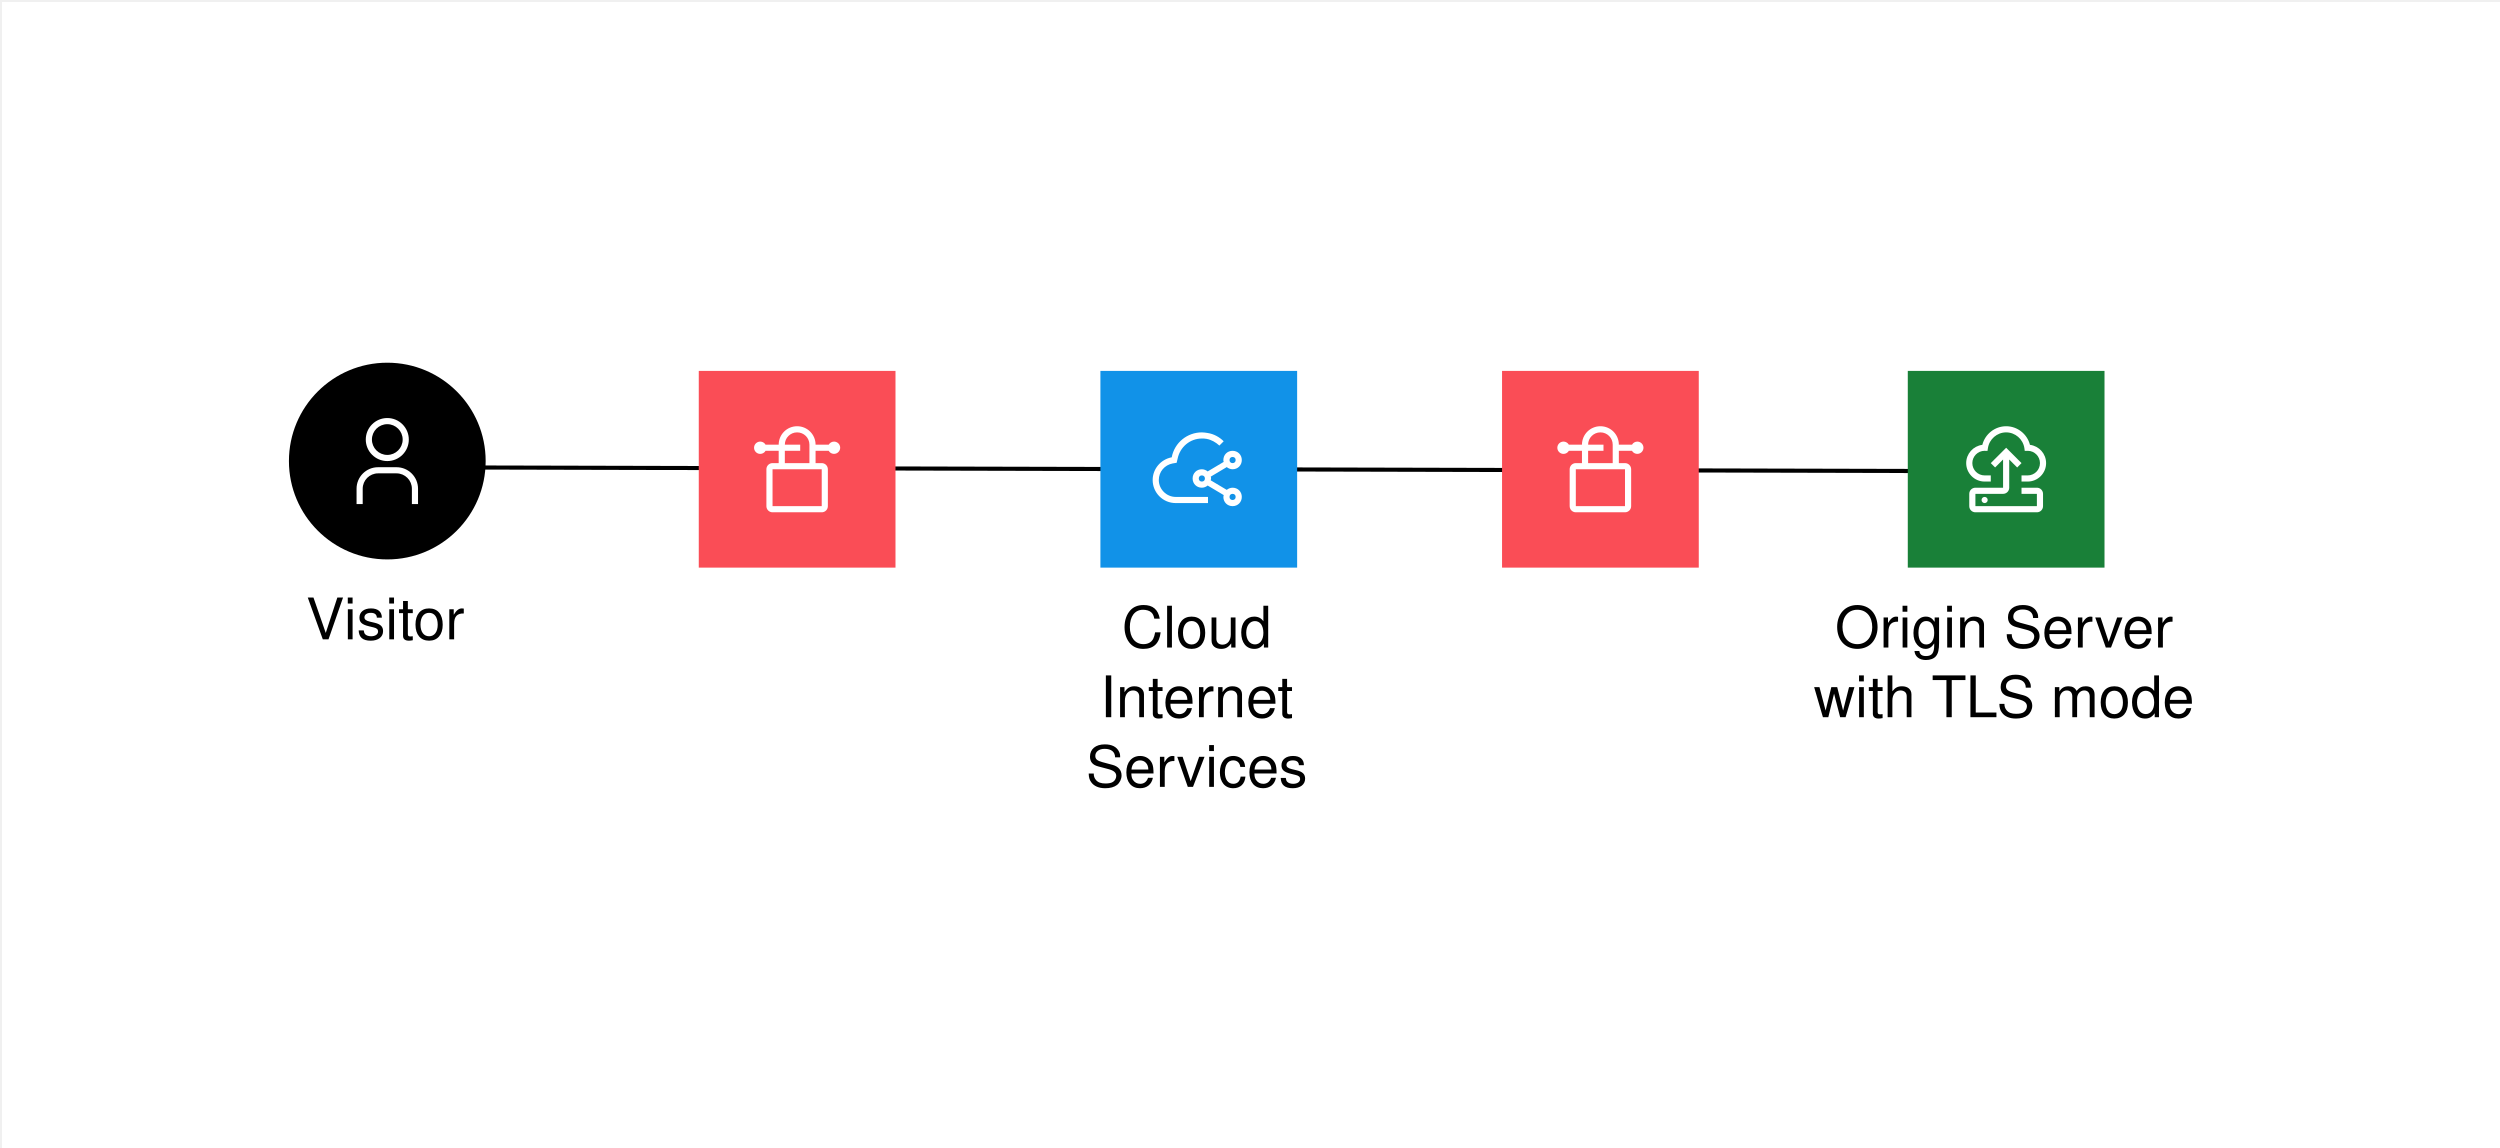
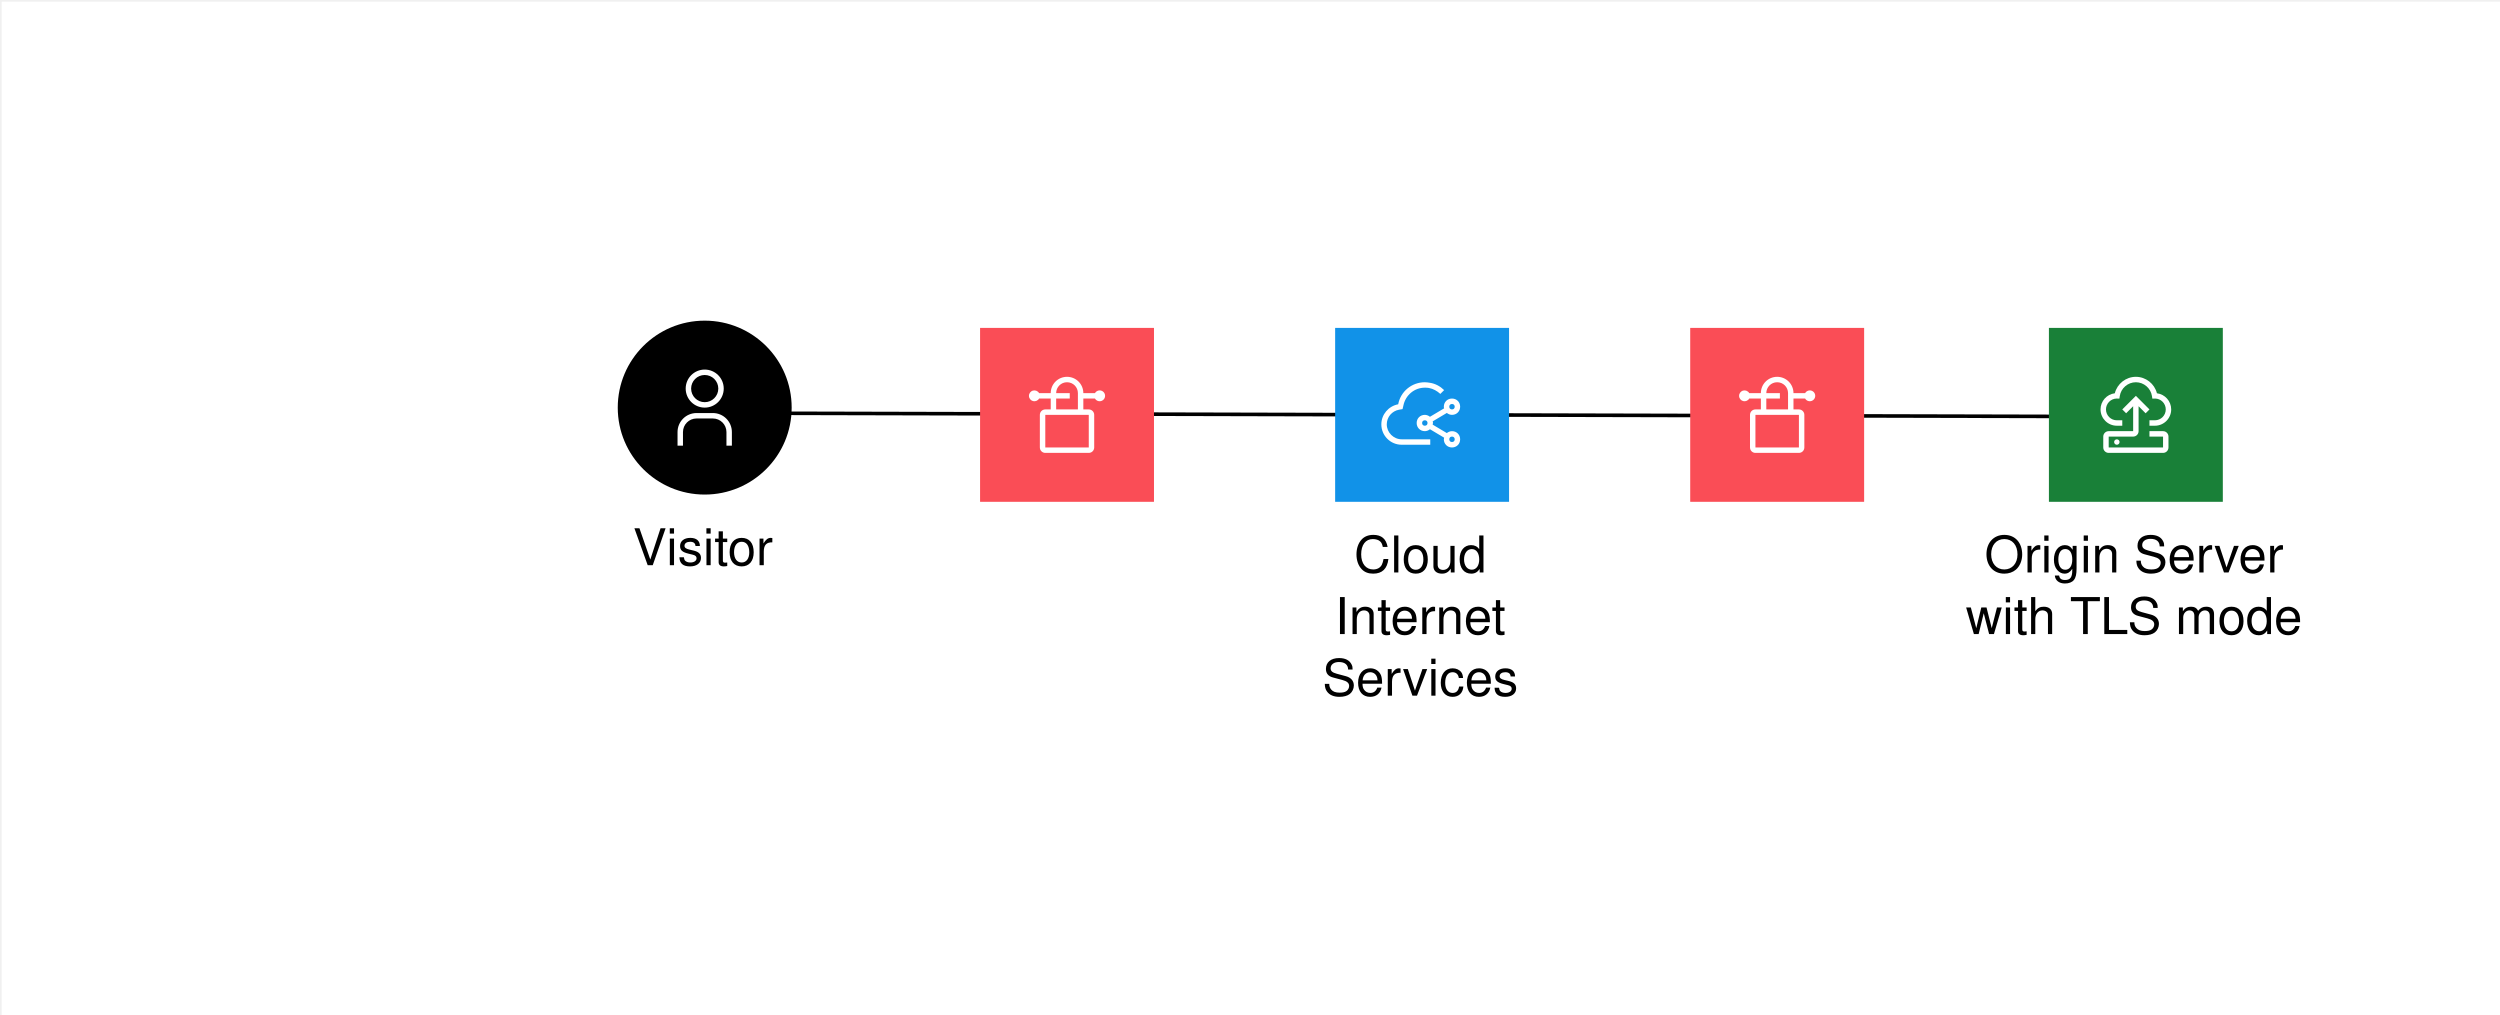
- <svg xmlns="http://www.w3.org/2000/svg" version="1.1" width="610px" height="280px" viewBox="-0.5 -0.5 610 280" content="&lt;mxfile host=&quot;Electron&quot; agent=&quot;Mozilla/5.0 (Macintosh; Intel Mac OS X 10_15_7) AppleWebKit/537.36 (KHTML, like Gecko) draw.io/25.0.2 Chrome/128.0.661.186 Electron/32.2.5 Safari/537.36&quot; version=&quot;25.0.2&quot; scale=&quot;1&quot; border=&quot;0&quot;&gt;&#10;  &lt;diagram name=&quot;Page-1&quot; id=&quot;8wTxipBLSAse1nOkmh9F&quot;&gt;&#10;    &lt;mxGraphModel dx=&quot;1578&quot; dy=&quot;1638&quot; grid=&quot;1&quot; gridSize=&quot;10&quot; guides=&quot;1&quot; tooltips=&quot;1&quot; connect=&quot;1&quot; arrows=&quot;1&quot; fold=&quot;1&quot; page=&quot;1&quot; pageScale=&quot;1&quot; pageWidth=&quot;850&quot; pageHeight=&quot;1100&quot; math=&quot;0&quot; shadow=&quot;0&quot;&gt;&#10;      &lt;root&gt;&#10;        &lt;mxCell id=&quot;0&quot; /&gt;&#10;        &lt;mxCell id=&quot;1&quot; parent=&quot;0&quot; /&gt;&#10;        &lt;mxCell id=&quot;03ndlW_b03X5DMgfB0me-2&quot; value=&quot;&quot; style=&quot;rounded=0;whiteSpace=wrap;html=1;strokeColor=none;&quot; vertex=&quot;1&quot; parent=&quot;1&quot;&gt;&#10;          &lt;mxGeometry x=&quot;-40&quot; y=&quot;-60&quot; width=&quot;610&quot; height=&quot;280&quot; as=&quot;geometry&quot; /&gt;&#10;        &lt;/mxCell&gt;&#10;        &lt;mxCell id=&quot;hN0CreysbBGn29C-ZNiO-8&quot; value=&quot;&quot; style=&quot;endArrow=none;html=1;rounded=0;&quot; parent=&quot;1&quot; edge=&quot;1&quot;&gt;&#10;          &lt;mxGeometry width=&quot;50&quot; height=&quot;50&quot; relative=&quot;1&quot; as=&quot;geometry&quot;&gt;&#10;            &lt;mxPoint x=&quot;47&quot; y=&quot;53.5&quot; as=&quot;sourcePoint&quot; /&gt;&#10;            &lt;mxPoint x=&quot;457&quot; y=&quot;54.5&quot; as=&quot;targetPoint&quot; /&gt;&#10;          &lt;/mxGeometry&gt;&#10;        &lt;/mxCell&gt;&#10;        &lt;mxCell id=&quot;hN0CreysbBGn29C-ZNiO-1&quot; value=&quot;Visitor&quot; style=&quot;shape=ellipse;fillColor=#000000;aspect=fixed;resizable=0;labelPosition=center;verticalLabelPosition=bottom;align=center;verticalAlign=top;strokeColor=none;fontSize=14;&quot; parent=&quot;1&quot; vertex=&quot;1&quot;&gt;&#10;          &lt;mxGeometry x=&quot;30&quot; y=&quot;28&quot; width=&quot;48&quot; height=&quot;48&quot; as=&quot;geometry&quot; /&gt;&#10;        &lt;/mxCell&gt;&#10;        &lt;mxCell id=&quot;hN0CreysbBGn29C-ZNiO-2&quot; value=&quot;&quot; style=&quot;fillColor=#ffffff;strokeColor=none;dashed=0;outlineConnect=0;html=1;labelPosition=center;verticalLabelPosition=bottom;verticalAlign=top;part=1;movable=0;resizable=0;rotatable=0;shape=mxgraph.ibm_cloud.user&quot; parent=&quot;hN0CreysbBGn29C-ZNiO-1&quot; vertex=&quot;1&quot;&gt;&#10;          &lt;mxGeometry width=&quot;24&quot; height=&quot;24&quot; relative=&quot;1&quot; as=&quot;geometry&quot;&gt;&#10;            &lt;mxPoint x=&quot;12&quot; y=&quot;12&quot; as=&quot;offset&quot; /&gt;&#10;          &lt;/mxGeometry&gt;&#10;        &lt;/mxCell&gt;&#10;        &lt;mxCell id=&quot;hN0CreysbBGn29C-ZNiO-3&quot; value=&quot;Cloud &amp;#xa;Internet &amp;#xa;Services&quot; style=&quot;shape=rect;fillColor=#1192E8;aspect=fixed;resizable=0;labelPosition=center;verticalLabelPosition=bottom;align=center;verticalAlign=top;strokeColor=none;fontSize=14;&quot; parent=&quot;1&quot; vertex=&quot;1&quot;&gt;&#10;          &lt;mxGeometry x=&quot;228&quot; y=&quot;30&quot; width=&quot;48&quot; height=&quot;48&quot; as=&quot;geometry&quot; /&gt;&#10;        &lt;/mxCell&gt;&#10;        &lt;mxCell id=&quot;hN0CreysbBGn29C-ZNiO-4&quot; value=&quot;&quot; style=&quot;fillColor=#ffffff;strokeColor=none;dashed=0;outlineConnect=0;html=1;labelPosition=center;verticalLabelPosition=bottom;verticalAlign=top;part=1;movable=0;resizable=0;rotatable=0;shape=mxgraph.ibm_cloud.ibm-cloud--internet-services&quot; parent=&quot;hN0CreysbBGn29C-ZNiO-3&quot; vertex=&quot;1&quot;&gt;&#10;          &lt;mxGeometry width=&quot;24&quot; height=&quot;24&quot; relative=&quot;1&quot; as=&quot;geometry&quot;&gt;&#10;            &lt;mxPoint x=&quot;12&quot; y=&quot;12&quot; as=&quot;offset&quot; /&gt;&#10;          &lt;/mxGeometry&gt;&#10;        &lt;/mxCell&gt;&#10;        &lt;mxCell id=&quot;hN0CreysbBGn29C-ZNiO-25&quot; value=&quot;&quot; style=&quot;shape=rect;fillColor=#FA4D56;aspect=fixed;resizable=0;labelPosition=center;verticalLabelPosition=bottom;align=center;verticalAlign=top;strokeColor=none;fontSize=14;&quot; parent=&quot;1&quot; vertex=&quot;1&quot;&gt;&#10;          &lt;mxGeometry x=&quot;130&quot; y=&quot;30&quot; width=&quot;48&quot; height=&quot;48&quot; as=&quot;geometry&quot; /&gt;&#10;        &lt;/mxCell&gt;&#10;        &lt;mxCell id=&quot;hN0CreysbBGn29C-ZNiO-26&quot; value=&quot;&quot; style=&quot;fillColor=#ffffff;strokeColor=none;dashed=0;outlineConnect=0;html=1;labelPosition=center;verticalLabelPosition=bottom;verticalAlign=top;part=1;movable=0;resizable=0;rotatable=0;shape=mxgraph.ibm_cloud.vpn--connection&quot; parent=&quot;hN0CreysbBGn29C-ZNiO-25&quot; vertex=&quot;1&quot;&gt;&#10;          &lt;mxGeometry width=&quot;24&quot; height=&quot;24&quot; relative=&quot;1&quot; as=&quot;geometry&quot;&gt;&#10;            &lt;mxPoint x=&quot;12&quot; y=&quot;12&quot; as=&quot;offset&quot; /&gt;&#10;          &lt;/mxGeometry&gt;&#10;        &lt;/mxCell&gt;&#10;        &lt;mxCell id=&quot;hN0CreysbBGn29C-ZNiO-27&quot; value=&quot;&quot; style=&quot;shape=rect;fillColor=#FA4D56;aspect=fixed;resizable=0;labelPosition=center;verticalLabelPosition=bottom;align=center;verticalAlign=top;strokeColor=none;fontSize=14;&quot; parent=&quot;1&quot; vertex=&quot;1&quot;&gt;&#10;          &lt;mxGeometry x=&quot;326&quot; y=&quot;30&quot; width=&quot;48&quot; height=&quot;48&quot; as=&quot;geometry&quot; /&gt;&#10;        &lt;/mxCell&gt;&#10;        &lt;mxCell id=&quot;hN0CreysbBGn29C-ZNiO-28&quot; value=&quot;&quot; style=&quot;fillColor=#ffffff;strokeColor=none;dashed=0;outlineConnect=0;html=1;labelPosition=center;verticalLabelPosition=bottom;verticalAlign=top;part=1;movable=0;resizable=0;rotatable=0;shape=mxgraph.ibm_cloud.vpn--connection&quot; parent=&quot;hN0CreysbBGn29C-ZNiO-27&quot; vertex=&quot;1&quot;&gt;&#10;          &lt;mxGeometry width=&quot;24&quot; height=&quot;24&quot; relative=&quot;1&quot; as=&quot;geometry&quot;&gt;&#10;            &lt;mxPoint x=&quot;12&quot; y=&quot;12&quot; as=&quot;offset&quot; /&gt;&#10;          &lt;/mxGeometry&gt;&#10;        &lt;/mxCell&gt;&#10;        &lt;mxCell id=&quot;hN0CreysbBGn29C-ZNiO-30&quot; value=&quot;Origin Server&amp;#xa;with TLS mode&quot; style=&quot;shape=rect;fillColor=#198038;aspect=fixed;resizable=0;labelPosition=center;verticalLabelPosition=bottom;align=center;verticalAlign=top;strokeColor=none;fontSize=14;&quot; parent=&quot;1&quot; vertex=&quot;1&quot;&gt;&#10;          &lt;mxGeometry x=&quot;425&quot; y=&quot;30&quot; width=&quot;48&quot; height=&quot;48&quot; as=&quot;geometry&quot; /&gt;&#10;        &lt;/mxCell&gt;&#10;        &lt;mxCell id=&quot;hN0CreysbBGn29C-ZNiO-31&quot; value=&quot;&quot; style=&quot;fillColor=#ffffff;strokeColor=none;dashed=0;outlineConnect=0;html=1;labelPosition=center;verticalLabelPosition=bottom;verticalAlign=top;part=1;movable=0;resizable=0;rotatable=0;shape=mxgraph.ibm_cloud.ibm-cloud--virtual-server-classic&quot; parent=&quot;hN0CreysbBGn29C-ZNiO-30&quot; vertex=&quot;1&quot;&gt;&#10;          &lt;mxGeometry width=&quot;24&quot; height=&quot;24&quot; relative=&quot;1&quot; as=&quot;geometry&quot;&gt;&#10;            &lt;mxPoint x=&quot;12&quot; y=&quot;12&quot; as=&quot;offset&quot; /&gt;&#10;          &lt;/mxGeometry&gt;&#10;        &lt;/mxCell&gt;&#10;      &lt;/root&gt;&#10;    &lt;/mxGraphModel&gt;&#10;  &lt;/diagram&gt;&#10;&lt;/mxfile&gt;&#10;" style="background-color: rgb(255, 255, 255);">
+ <svg xmlns="http://www.w3.org/2000/svg" version="1.1" width="690px" height="280px" viewBox="-0.5 -0.5 690 280" content="&lt;mxfile host=&quot;Electron&quot; agent=&quot;Mozilla/5.0 (Macintosh; Intel Mac OS X 10_15_7) AppleWebKit/537.36 (KHTML, like Gecko) draw.io/25.0.2 Chrome/128.0.661.186 Electron/32.2.5 Safari/537.36&quot; version=&quot;25.0.2&quot; scale=&quot;1&quot; border=&quot;0&quot;&gt;&#10;  &lt;diagram name=&quot;Page-1&quot; id=&quot;8wTxipBLSAse1nOkmh9F&quot;&gt;&#10;    &lt;mxGraphModel dx=&quot;1578&quot; dy=&quot;1795&quot; grid=&quot;1&quot; gridSize=&quot;10&quot; guides=&quot;1&quot; tooltips=&quot;1&quot; connect=&quot;1&quot; arrows=&quot;1&quot; fold=&quot;1&quot; page=&quot;1&quot; pageScale=&quot;1&quot; pageWidth=&quot;850&quot; pageHeight=&quot;1100&quot; math=&quot;0&quot; shadow=&quot;0&quot;&gt;&#10;      &lt;root&gt;&#10;        &lt;mxCell id=&quot;0&quot; /&gt;&#10;        &lt;mxCell id=&quot;1&quot; parent=&quot;0&quot; /&gt;&#10;        &lt;mxCell id=&quot;GYZtjotkttZgbJ_qAHdR-1&quot; value=&quot;&quot; style=&quot;rounded=0;whiteSpace=wrap;html=1;strokeColor=none;&quot; vertex=&quot;1&quot; parent=&quot;1&quot;&gt;&#10;          &lt;mxGeometry x=&quot;-140&quot; y=&quot;-60&quot; width=&quot;690&quot; height=&quot;280&quot; as=&quot;geometry&quot; /&gt;&#10;        &lt;/mxCell&gt;&#10;        &lt;mxCell id=&quot;hN0CreysbBGn29C-ZNiO-8&quot; value=&quot;&quot; style=&quot;endArrow=none;html=1;rounded=0;&quot; parent=&quot;1&quot; edge=&quot;1&quot;&gt;&#10;          &lt;mxGeometry width=&quot;50&quot; height=&quot;50&quot; relative=&quot;1&quot; as=&quot;geometry&quot;&gt;&#10;            &lt;mxPoint x=&quot;47&quot; y=&quot;53.5&quot; as=&quot;sourcePoint&quot; /&gt;&#10;            &lt;mxPoint x=&quot;457&quot; y=&quot;54.5&quot; as=&quot;targetPoint&quot; /&gt;&#10;          &lt;/mxGeometry&gt;&#10;        &lt;/mxCell&gt;&#10;        &lt;mxCell id=&quot;hN0CreysbBGn29C-ZNiO-1&quot; value=&quot;Visitor&quot; style=&quot;shape=ellipse;fillColor=#000000;aspect=fixed;resizable=0;labelPosition=center;verticalLabelPosition=bottom;align=center;verticalAlign=top;strokeColor=none;fontSize=14;&quot; parent=&quot;1&quot; vertex=&quot;1&quot;&gt;&#10;          &lt;mxGeometry x=&quot;30&quot; y=&quot;28&quot; width=&quot;48&quot; height=&quot;48&quot; as=&quot;geometry&quot; /&gt;&#10;        &lt;/mxCell&gt;&#10;        &lt;mxCell id=&quot;hN0CreysbBGn29C-ZNiO-2&quot; value=&quot;&quot; style=&quot;fillColor=#ffffff;strokeColor=none;dashed=0;outlineConnect=0;html=1;labelPosition=center;verticalLabelPosition=bottom;verticalAlign=top;part=1;movable=0;resizable=0;rotatable=0;shape=mxgraph.ibm_cloud.user&quot; parent=&quot;hN0CreysbBGn29C-ZNiO-1&quot; vertex=&quot;1&quot;&gt;&#10;          &lt;mxGeometry width=&quot;24&quot; height=&quot;24&quot; relative=&quot;1&quot; as=&quot;geometry&quot;&gt;&#10;            &lt;mxPoint x=&quot;12&quot; y=&quot;12&quot; as=&quot;offset&quot; /&gt;&#10;          &lt;/mxGeometry&gt;&#10;        &lt;/mxCell&gt;&#10;        &lt;mxCell id=&quot;hN0CreysbBGn29C-ZNiO-3&quot; value=&quot;Cloud &amp;#xa;Internet &amp;#xa;Services&quot; style=&quot;shape=rect;fillColor=#1192E8;aspect=fixed;resizable=0;labelPosition=center;verticalLabelPosition=bottom;align=center;verticalAlign=top;strokeColor=none;fontSize=14;&quot; parent=&quot;1&quot; vertex=&quot;1&quot;&gt;&#10;          &lt;mxGeometry x=&quot;228&quot; y=&quot;30&quot; width=&quot;48&quot; height=&quot;48&quot; as=&quot;geometry&quot; /&gt;&#10;        &lt;/mxCell&gt;&#10;        &lt;mxCell id=&quot;hN0CreysbBGn29C-ZNiO-4&quot; value=&quot;&quot; style=&quot;fillColor=#ffffff;strokeColor=none;dashed=0;outlineConnect=0;html=1;labelPosition=center;verticalLabelPosition=bottom;verticalAlign=top;part=1;movable=0;resizable=0;rotatable=0;shape=mxgraph.ibm_cloud.ibm-cloud--internet-services&quot; parent=&quot;hN0CreysbBGn29C-ZNiO-3&quot; vertex=&quot;1&quot;&gt;&#10;          &lt;mxGeometry width=&quot;24&quot; height=&quot;24&quot; relative=&quot;1&quot; as=&quot;geometry&quot;&gt;&#10;            &lt;mxPoint x=&quot;12&quot; y=&quot;12&quot; as=&quot;offset&quot; /&gt;&#10;          &lt;/mxGeometry&gt;&#10;        &lt;/mxCell&gt;&#10;        &lt;mxCell id=&quot;hN0CreysbBGn29C-ZNiO-25&quot; value=&quot;&quot; style=&quot;shape=rect;fillColor=#FA4D56;aspect=fixed;resizable=0;labelPosition=center;verticalLabelPosition=bottom;align=center;verticalAlign=top;strokeColor=none;fontSize=14;&quot; parent=&quot;1&quot; vertex=&quot;1&quot;&gt;&#10;          &lt;mxGeometry x=&quot;130&quot; y=&quot;30&quot; width=&quot;48&quot; height=&quot;48&quot; as=&quot;geometry&quot; /&gt;&#10;        &lt;/mxCell&gt;&#10;        &lt;mxCell id=&quot;hN0CreysbBGn29C-ZNiO-26&quot; value=&quot;&quot; style=&quot;fillColor=#ffffff;strokeColor=none;dashed=0;outlineConnect=0;html=1;labelPosition=center;verticalLabelPosition=bottom;verticalAlign=top;part=1;movable=0;resizable=0;rotatable=0;shape=mxgraph.ibm_cloud.vpn--connection&quot; parent=&quot;hN0CreysbBGn29C-ZNiO-25&quot; vertex=&quot;1&quot;&gt;&#10;          &lt;mxGeometry width=&quot;24&quot; height=&quot;24&quot; relative=&quot;1&quot; as=&quot;geometry&quot;&gt;&#10;            &lt;mxPoint x=&quot;12&quot; y=&quot;12&quot; as=&quot;offset&quot; /&gt;&#10;          &lt;/mxGeometry&gt;&#10;        &lt;/mxCell&gt;&#10;        &lt;mxCell id=&quot;hN0CreysbBGn29C-ZNiO-27&quot; value=&quot;&quot; style=&quot;shape=rect;fillColor=#FA4D56;aspect=fixed;resizable=0;labelPosition=center;verticalLabelPosition=bottom;align=center;verticalAlign=top;strokeColor=none;fontSize=14;&quot; parent=&quot;1&quot; vertex=&quot;1&quot;&gt;&#10;          &lt;mxGeometry x=&quot;326&quot; y=&quot;30&quot; width=&quot;48&quot; height=&quot;48&quot; as=&quot;geometry&quot; /&gt;&#10;        &lt;/mxCell&gt;&#10;        &lt;mxCell id=&quot;hN0CreysbBGn29C-ZNiO-28&quot; value=&quot;&quot; style=&quot;fillColor=#ffffff;strokeColor=none;dashed=0;outlineConnect=0;html=1;labelPosition=center;verticalLabelPosition=bottom;verticalAlign=top;part=1;movable=0;resizable=0;rotatable=0;shape=mxgraph.ibm_cloud.vpn--connection&quot; parent=&quot;hN0CreysbBGn29C-ZNiO-27&quot; vertex=&quot;1&quot;&gt;&#10;          &lt;mxGeometry width=&quot;24&quot; height=&quot;24&quot; relative=&quot;1&quot; as=&quot;geometry&quot;&gt;&#10;            &lt;mxPoint x=&quot;12&quot; y=&quot;12&quot; as=&quot;offset&quot; /&gt;&#10;          &lt;/mxGeometry&gt;&#10;        &lt;/mxCell&gt;&#10;        &lt;mxCell id=&quot;hN0CreysbBGn29C-ZNiO-30&quot; value=&quot;Origin Server&amp;#xa;with TLS mode&quot; style=&quot;shape=rect;fillColor=#198038;aspect=fixed;resizable=0;labelPosition=center;verticalLabelPosition=bottom;align=center;verticalAlign=top;strokeColor=none;fontSize=14;&quot; parent=&quot;1&quot; vertex=&quot;1&quot;&gt;&#10;          &lt;mxGeometry x=&quot;425&quot; y=&quot;30&quot; width=&quot;48&quot; height=&quot;48&quot; as=&quot;geometry&quot; /&gt;&#10;        &lt;/mxCell&gt;&#10;        &lt;mxCell id=&quot;hN0CreysbBGn29C-ZNiO-31&quot; value=&quot;&quot; style=&quot;fillColor=#ffffff;strokeColor=none;dashed=0;outlineConnect=0;html=1;labelPosition=center;verticalLabelPosition=bottom;verticalAlign=top;part=1;movable=0;resizable=0;rotatable=0;shape=mxgraph.ibm_cloud.ibm-cloud--virtual-server-classic&quot; parent=&quot;hN0CreysbBGn29C-ZNiO-30&quot; vertex=&quot;1&quot;&gt;&#10;          &lt;mxGeometry width=&quot;24&quot; height=&quot;24&quot; relative=&quot;1&quot; as=&quot;geometry&quot;&gt;&#10;            &lt;mxPoint x=&quot;12&quot; y=&quot;12&quot; as=&quot;offset&quot; /&gt;&#10;          &lt;/mxGeometry&gt;&#10;        &lt;/mxCell&gt;&#10;      &lt;/root&gt;&#10;    &lt;/mxGraphModel&gt;&#10;  &lt;/diagram&gt;&#10;&lt;/mxfile&gt;&#10;" style="background-color: rgb(255, 255, 255);">
  <defs />
  <rect fill="#ffffff" width="100%" height="100%" x="0" y="0" />
  <g>
    <g data-cell-id="0">
      <g data-cell-id="1">
-         <g data-cell-id="03ndlW_b03X5DMgfB0me-2">
+         <g data-cell-id="GYZtjotkttZgbJ_qAHdR-1">
          <g>
-             <rect x="0" y="0" width="610" height="280" fill="rgb(255, 255, 255)" stroke="none" pointer-events="all" />
+             <rect x="0" y="0" width="690" height="280" fill="rgb(255, 255, 255)" stroke="none" pointer-events="all" />
          </g>
        </g>
        <g data-cell-id="hN0CreysbBGn29C-ZNiO-8">
          <g>
-             <path d="M 87 113.5 L 497 114.5" fill="none" stroke="rgb(0, 0, 0)" stroke-miterlimit="10" pointer-events="stroke" />
+             <path d="M 187 113.5 L 597 114.5" fill="none" stroke="rgb(0, 0, 0)" stroke-miterlimit="10" pointer-events="stroke" />
          </g>
        </g>
        <g data-cell-id="hN0CreysbBGn29C-ZNiO-1">
          <g>
-             <ellipse cx="94" cy="112" rx="24" ry="24" fill="#000000" stroke="none" pointer-events="all" />
+             <ellipse cx="194" cy="112" rx="24" ry="24" fill="#000000" stroke="none" pointer-events="all" />
          </g>
          <g>
            <g fill="rgb(0, 0, 0)" font-family="&quot;Helvetica&quot;" text-anchor="middle" font-size="14px">
-               <text x="93.5" y="155.5">Visitor</text>
+               <text x="193.5" y="155.5">Visitor</text>
            </g>
          </g>
          <g data-cell-id="hN0CreysbBGn29C-ZNiO-2">
            <g>
-               <rect x="82" y="100" width="24" height="24" fill="none" stroke="none" pointer-events="all" />
-               <rect x="82" y="100" width="0" height="0" fill="none" stroke="none" pointer-events="all" />
-               <path d="M 94 103 C 96.07 103 97.75 104.68 97.75 106.75 C 97.75 108.82 96.07 110.5 94 110.5 C 91.93 110.5 90.25 108.82 90.25 106.75 C 90.25 104.68 91.93 103 94 103 M 94 101.5 C 91.1 101.5 88.75 103.85 88.75 106.75 C 88.75 109.65 91.1 112 94 112 C 96.9 112 99.25 109.65 99.25 106.75 C 99.25 103.85 96.9 101.5 94 101.5 Z M 101.5 122.5 L 100 122.5 L 100 118.75 C 100 116.68 98.32 115 96.25 115 L 91.75 115 C 89.68 115 88 116.68 88 118.75 L 88 122.5 L 86.5 122.5 L 86.5 118.75 C 86.5 115.85 88.85 113.5 91.75 113.5 L 96.25 113.5 C 99.15 113.5 101.5 115.85 101.5 118.75 Z" fill="#ffffff" stroke="none" pointer-events="all" />
+               <rect x="182" y="100" width="24" height="24" fill="none" stroke="none" pointer-events="all" />
+               <rect x="182" y="100" width="0" height="0" fill="none" stroke="none" pointer-events="all" />
+               <path d="M 194 103 C 196.07 103 197.75 104.68 197.75 106.75 C 197.75 108.82 196.07 110.5 194 110.5 C 191.93 110.5 190.25 108.82 190.25 106.75 C 190.25 104.68 191.93 103 194 103 M 194 101.5 C 191.1 101.5 188.75 103.85 188.75 106.75 C 188.75 109.65 191.1 112 194 112 C 196.9 112 199.25 109.65 199.25 106.75 C 199.25 103.85 196.9 101.5 194 101.5 Z M 201.5 122.5 L 200 122.5 L 200 118.75 C 200 116.68 198.32 115 196.25 115 L 191.75 115 C 189.68 115 188 116.68 188 118.75 L 188 122.5 L 186.5 122.5 L 186.5 118.75 C 186.5 115.85 188.85 113.5 191.75 113.5 L 196.25 113.5 C 199.15 113.5 201.5 115.85 201.5 118.75 Z" fill="#ffffff" stroke="none" pointer-events="all" />
            </g>
          </g>
        </g>
        <g data-cell-id="hN0CreysbBGn29C-ZNiO-3">
          <g>
-             <rect x="268" y="90" width="48" height="48" fill="#1192e8" stroke="none" pointer-events="all" />
+             <rect x="368" y="90" width="48" height="48" fill="#1192e8" stroke="none" pointer-events="all" />
          </g>
          <g>
            <g fill="rgb(0, 0, 0)" font-family="&quot;Helvetica&quot;" text-anchor="middle" font-size="14px">
-               <text x="291.5" y="157.5">Cloud </text>
-               <text x="291.5" y="174.5">Internet </text>
-               <text x="291.5" y="191.5">Services</text>
+               <text x="391.5" y="157.5">Cloud </text>
+               <text x="391.5" y="174.5">Internet </text>
+               <text x="391.5" y="191.5">Services</text>
            </g>
          </g>
          <g data-cell-id="hN0CreysbBGn29C-ZNiO-4">
            <g>
-               <rect x="280" y="102" width="24" height="24" fill="none" stroke="none" pointer-events="all" />
-               <rect x="280" y="102" width="0" height="0" fill="none" stroke="none" pointer-events="all" />
-               <path d="M 300.25 118.5 C 299.72 118.5 299.2 118.72 298.83 119.03 L 294.92 116.7 C 294.92 116.55 295 116.4 295 116.25 C 295 116.1 295 115.95 294.92 115.8 L 298.83 113.47 C 299.2 113.78 299.72 114 300.25 114 C 301.53 114 302.5 113.03 302.5 111.75 C 302.5 110.47 301.53 109.5 300.25 109.5 C 298.97 109.5 298 110.47 298 111.75 C 298 111.9 298 112.05 298.08 112.2 L 294.17 114.53 C 293.8 114.22 293.28 114 292.75 114 C 291.47 114 290.5 114.97 290.5 116.25 C 290.5 117.53 291.47 118.5 292.75 118.5 C 293.28 118.5 293.8 118.28 294.17 117.97 L 298.08 120.3 C 298.08 120.45 298 120.6 298 120.75 C 298 122.03 298.97 123 300.25 123 C 301.53 123 302.5 122.03 302.5 120.75 C 302.5 119.47 301.53 118.5 300.25 118.5 Z M 300.25 111 C 300.7 111 301 111.3 301 111.75 C 301 112.2 300.7 112.5 300.25 112.5 C 299.8 112.5 299.5 112.2 299.5 111.75 C 299.5 111.3 299.8 111 300.25 111 Z M 292.75 117 C 292.3 117 292 116.7 292 116.25 C 292 115.8 292.3 115.5 292.75 115.5 C 293.2 115.5 293.5 115.8 293.5 116.25 C 293.5 116.7 293.2 117 292.75 117 Z M 300.25 121.5 C 299.8 121.5 299.5 121.2 299.5 120.75 C 299.5 120.3 299.8 120 300.25 120 C 300.7 120 301 120.3 301 120.75 C 301 121.2 300.7 121.5 300.25 121.5 Z" fill="#ffffff" stroke="none" pointer-events="all" />
-               <path d="M 294.25 120.75 L 286.38 120.75 C 284.13 120.75 282.25 118.88 282.25 116.63 C 282.25 114.6 283.67 112.95 285.63 112.58 L 286.6 112.42 L 286.83 111.45 C 287.42 108.53 289.9 106.5 292.75 106.5 C 293.13 106.5 293.5 106.5 293.88 106.58 C 295.08 106.8 296.13 107.4 297.03 108.22 L 298.08 107.17 C 297.03 106.13 295.67 105.38 294.17 105.15 C 293.72 105.08 293.2 105 292.75 105 C 289.22 105 286.08 107.47 285.4 111.08 C 282.7 111.6 280.75 113.92 280.75 116.63 C 280.75 119.7 283.22 122.25 286.38 122.25 L 294.25 122.25 L 294.25 120.75 Z" fill="#ffffff" stroke="none" pointer-events="all" />
+               <rect x="380" y="102" width="24" height="24" fill="none" stroke="none" pointer-events="all" />
+               <rect x="380" y="102" width="0" height="0" fill="none" stroke="none" pointer-events="all" />
+               <path d="M 400.25 118.5 C 399.72 118.5 399.2 118.72 398.83 119.03 L 394.92 116.7 C 394.92 116.55 395 116.4 395 116.25 C 395 116.1 395 115.95 394.92 115.8 L 398.83 113.47 C 399.2 113.78 399.72 114 400.25 114 C 401.53 114 402.5 113.03 402.5 111.75 C 402.5 110.47 401.53 109.5 400.25 109.5 C 398.97 109.5 398 110.47 398 111.75 C 398 111.9 398 112.05 398.08 112.2 L 394.17 114.53 C 393.8 114.22 393.28 114 392.75 114 C 391.47 114 390.5 114.97 390.5 116.25 C 390.5 117.53 391.47 118.5 392.75 118.5 C 393.28 118.5 393.8 118.28 394.17 117.97 L 398.08 120.3 C 398.08 120.45 398 120.6 398 120.75 C 398 122.03 398.97 123 400.25 123 C 401.53 123 402.5 122.03 402.5 120.75 C 402.5 119.47 401.53 118.5 400.25 118.5 Z M 400.25 111 C 400.7 111 401 111.3 401 111.75 C 401 112.2 400.7 112.5 400.25 112.5 C 399.8 112.5 399.5 112.2 399.5 111.75 C 399.5 111.3 399.8 111 400.25 111 Z M 392.75 117 C 392.3 117 392 116.7 392 116.25 C 392 115.8 392.3 115.5 392.75 115.5 C 393.2 115.5 393.5 115.8 393.5 116.25 C 393.5 116.7 393.2 117 392.75 117 Z M 400.25 121.5 C 399.8 121.5 399.5 121.2 399.5 120.75 C 399.5 120.3 399.8 120 400.25 120 C 400.7 120 401 120.3 401 120.75 C 401 121.2 400.7 121.5 400.25 121.5 Z" fill="#ffffff" stroke="none" pointer-events="all" />
+               <path d="M 394.25 120.75 L 386.38 120.75 C 384.13 120.75 382.25 118.88 382.25 116.63 C 382.25 114.6 383.67 112.95 385.63 112.58 L 386.6 112.42 L 386.83 111.45 C 387.42 108.53 389.9 106.5 392.75 106.5 C 393.13 106.5 393.5 106.5 393.88 106.58 C 395.08 106.8 396.13 107.4 397.03 108.22 L 398.08 107.17 C 397.03 106.13 395.67 105.38 394.17 105.15 C 393.72 105.08 393.2 105 392.75 105 C 389.22 105 386.08 107.47 385.4 111.08 C 382.7 111.6 380.75 113.92 380.75 116.63 C 380.75 119.7 383.22 122.25 386.38 122.25 L 394.25 122.25 L 394.25 120.75 Z" fill="#ffffff" stroke="none" pointer-events="all" />
            </g>
          </g>
        </g>
        <g data-cell-id="hN0CreysbBGn29C-ZNiO-25">
          <g>
-             <rect x="170" y="90" width="48" height="48" fill="#fa4d56" stroke="none" pointer-events="all" />
+             <rect x="270" y="90" width="48" height="48" fill="#fa4d56" stroke="none" pointer-events="all" />
          </g>
          <g data-cell-id="hN0CreysbBGn29C-ZNiO-26">
            <g>
-               <rect x="182" y="102" width="24" height="24" fill="none" stroke="none" pointer-events="all" />
-               <rect x="182" y="102" width="0" height="0" fill="none" stroke="none" pointer-events="all" />
-               <path d="M 203 107.25 C 202.47 107.25 201.97 107.54 201.71 108 L 198.5 108 C 198.5 105.51 196.49 103.5 194 103.5 C 191.51 103.5 189.5 105.51 189.5 108 L 186.29 108 C 185.95 107.41 185.26 107.13 184.6 107.3 C 183.95 107.48 183.49 108.07 183.49 108.75 C 183.49 109.43 183.95 110.02 184.6 110.2 C 185.26 110.37 185.95 110.09 186.29 109.5 L 189.5 109.5 L 189.5 112.5 L 188 112.5 C 187.17 112.5 186.5 113.17 186.5 114 L 186.5 123 C 186.5 123.83 187.17 124.5 188 124.5 L 200 124.5 C 200.83 124.5 201.5 123.83 201.5 123 L 201.5 114 C 201.5 113.17 200.83 112.5 200 112.5 L 198.5 112.5 L 198.5 109.5 L 201.71 109.5 C 202.07 110.13 202.84 110.4 203.52 110.15 C 204.2 109.9 204.61 109.2 204.48 108.48 C 204.35 107.77 203.73 107.25 203 107.25 M 191 108 C 191 106.34 192.34 105 194 105 C 195.66 105 197 106.34 197 108 L 197 112.5 L 191 112.5 L 191 109.5 L 194.75 109.5 L 194.75 108 Z M 200 114 L 200 123 L 188 123 L 188 114 Z" fill="#ffffff" stroke="none" pointer-events="all" />
+               <rect x="282" y="102" width="24" height="24" fill="none" stroke="none" pointer-events="all" />
+               <rect x="282" y="102" width="0" height="0" fill="none" stroke="none" pointer-events="all" />
+               <path d="M 303 107.25 C 302.47 107.25 301.97 107.54 301.71 108 L 298.5 108 C 298.5 105.51 296.49 103.5 294 103.5 C 291.51 103.5 289.5 105.51 289.5 108 L 286.29 108 C 285.95 107.41 285.26 107.13 284.6 107.3 C 283.95 107.48 283.49 108.07 283.49 108.75 C 283.49 109.43 283.95 110.02 284.6 110.2 C 285.26 110.37 285.95 110.09 286.29 109.5 L 289.5 109.5 L 289.5 112.5 L 288 112.5 C 287.17 112.5 286.5 113.17 286.5 114 L 286.5 123 C 286.5 123.83 287.17 124.5 288 124.5 L 300 124.5 C 300.83 124.5 301.5 123.83 301.5 123 L 301.5 114 C 301.5 113.17 300.83 112.5 300 112.5 L 298.5 112.5 L 298.5 109.5 L 301.71 109.5 C 302.07 110.13 302.84 110.4 303.52 110.15 C 304.2 109.9 304.61 109.2 304.48 108.48 C 304.35 107.77 303.73 107.25 303 107.25 M 291 108 C 291 106.34 292.34 105 294 105 C 295.66 105 297 106.34 297 108 L 297 112.5 L 291 112.5 L 291 109.5 L 294.75 109.5 L 294.75 108 Z M 300 114 L 300 123 L 288 123 L 288 114 Z" fill="#ffffff" stroke="none" pointer-events="all" />
            </g>
          </g>
        </g>
        <g data-cell-id="hN0CreysbBGn29C-ZNiO-27">
          <g>
-             <rect x="366" y="90" width="48" height="48" fill="#fa4d56" stroke="none" pointer-events="all" />
+             <rect x="466" y="90" width="48" height="48" fill="#fa4d56" stroke="none" pointer-events="all" />
          </g>
          <g data-cell-id="hN0CreysbBGn29C-ZNiO-28">
            <g>
-               <rect x="378" y="102" width="24" height="24" fill="none" stroke="none" pointer-events="all" />
-               <rect x="378" y="102" width="0" height="0" fill="none" stroke="none" pointer-events="all" />
-               <path d="M 399 107.25 C 398.47 107.25 397.97 107.54 397.71 108 L 394.5 108 C 394.5 105.51 392.49 103.5 390 103.5 C 387.51 103.5 385.5 105.51 385.5 108 L 382.29 108 C 381.95 107.41 381.26 107.13 380.6 107.3 C 379.95 107.48 379.49 108.07 379.49 108.75 C 379.49 109.43 379.95 110.02 380.6 110.2 C 381.26 110.37 381.95 110.09 382.29 109.5 L 385.5 109.5 L 385.5 112.5 L 384 112.5 C 383.17 112.5 382.5 113.17 382.5 114 L 382.5 123 C 382.5 123.83 383.17 124.5 384 124.5 L 396 124.5 C 396.83 124.5 397.5 123.83 397.5 123 L 397.5 114 C 397.5 113.17 396.83 112.5 396 112.5 L 394.5 112.5 L 394.5 109.5 L 397.71 109.5 C 398.07 110.13 398.84 110.4 399.52 110.15 C 400.2 109.9 400.61 109.2 400.48 108.48 C 400.35 107.77 399.73 107.25 399 107.25 M 387 108 C 387 106.34 388.34 105 390 105 C 391.66 105 393 106.34 393 108 L 393 112.5 L 387 112.5 L 387 109.5 L 390.75 109.5 L 390.75 108 Z M 396 114 L 396 123 L 384 123 L 384 114 Z" fill="#ffffff" stroke="none" pointer-events="all" />
+               <rect x="478" y="102" width="24" height="24" fill="none" stroke="none" pointer-events="all" />
+               <rect x="478" y="102" width="0" height="0" fill="none" stroke="none" pointer-events="all" />
+               <path d="M 499 107.25 C 498.47 107.25 497.97 107.54 497.71 108 L 494.5 108 C 494.5 105.51 492.49 103.5 490 103.5 C 487.51 103.5 485.5 105.51 485.5 108 L 482.29 108 C 481.95 107.41 481.26 107.13 480.6 107.3 C 479.95 107.48 479.49 108.07 479.49 108.75 C 479.49 109.43 479.95 110.02 480.6 110.2 C 481.26 110.37 481.95 110.09 482.29 109.5 L 485.5 109.5 L 485.5 112.5 L 484 112.5 C 483.17 112.5 482.5 113.17 482.5 114 L 482.5 123 C 482.5 123.83 483.17 124.5 484 124.5 L 496 124.5 C 496.83 124.5 497.5 123.83 497.5 123 L 497.5 114 C 497.5 113.17 496.83 112.5 496 112.5 L 494.5 112.5 L 494.5 109.5 L 497.71 109.5 C 498.07 110.13 498.84 110.4 499.52 110.15 C 500.2 109.9 500.61 109.2 500.48 108.48 C 500.35 107.77 499.73 107.25 499 107.25 M 487 108 C 487 106.34 488.34 105 490 105 C 491.66 105 493 106.34 493 108 L 493 112.5 L 487 112.5 L 487 109.5 L 490.75 109.5 L 490.75 108 Z M 496 114 L 496 123 L 484 123 L 484 114 Z" fill="#ffffff" stroke="none" pointer-events="all" />
            </g>
          </g>
        </g>
        <g data-cell-id="hN0CreysbBGn29C-ZNiO-30">
          <g>
-             <rect x="465" y="90" width="48" height="48" fill="#198038" stroke="none" pointer-events="all" />
+             <rect x="565" y="90" width="48" height="48" fill="#198038" stroke="none" pointer-events="all" />
          </g>
          <g>
            <g fill="rgb(0, 0, 0)" font-family="&quot;Helvetica&quot;" text-anchor="middle" font-size="14px">
-               <text x="488.5" y="157.5">Origin Server</text>
-               <text x="488.5" y="174.5">with TLS mode</text>
+               <text x="588.5" y="157.5">Origin Server</text>
+               <text x="588.5" y="174.5">with TLS mode</text>
            </g>
          </g>
          <g data-cell-id="hN0CreysbBGn29C-ZNiO-31">
            <g>
-               <rect x="477" y="102" width="24" height="24" fill="none" stroke="none" pointer-events="all" />
-               <rect x="477" y="102" width="0" height="0" fill="none" stroke="none" pointer-events="all" />
-               <ellipse cx="483.75" cy="121.5" rx="0.75" ry="0.75" fill="#ffffff" stroke="none" pointer-events="all" />
-               <path d="M 496.5 118.5 L 492.75 118.5 L 492.75 120 L 496.5 120 L 496.5 123 L 481.5 123 L 481.5 120 L 488.25 120 C 489.08 120 489.75 119.33 489.75 118.5 L 489.75 111.62 L 491.69 113.57 L 492.75 112.5 L 489 108.75 L 485.25 112.5 L 486.31 113.56 L 488.25 111.62 L 488.25 118.5 L 481.5 118.5 C 480.67 118.5 480 119.17 480 120 L 480 123 C 480 123.83 480.67 124.5 481.5 124.5 L 496.5 124.5 C 497.33 124.5 498 123.83 498 123 L 498 120 C 498 119.17 497.33 118.5 496.5 118.5 Z" fill="#ffffff" stroke="none" pointer-events="all" />
-               <path d="M 494.81 108.04 C 494.15 105.41 491.75 103.5 489 103.5 C 486.25 103.5 483.85 105.41 483.19 108.04 C 480.97 108.32 479.25 110.21 479.25 112.5 C 479.25 114.98 481.27 117 483.75 117 L 485.25 117 L 485.25 115.5 L 483.75 115.5 C 482.09 115.5 480.75 114.16 480.75 112.5 C 480.75 110.86 482.08 109.52 483.71 109.5 L 484.45 109.52 L 484.55 108.86 C 484.87 106.66 486.78 105 489 105 C 491.22 105 493.13 106.66 493.45 108.86 L 493.54 109.52 L 494.2 109.51 L 494.3 109.5 C 495.93 109.52 497.25 110.86 497.25 112.5 C 497.25 114.16 495.91 115.5 494.25 115.5 L 492.75 115.5 L 492.75 117 L 494.25 117 C 496.73 117 498.75 114.98 498.75 112.5 C 498.75 110.21 497.03 108.32 494.81 108.04 Z" fill="#ffffff" stroke="none" pointer-events="all" />
+               <rect x="577" y="102" width="24" height="24" fill="none" stroke="none" pointer-events="all" />
+               <rect x="577" y="102" width="0" height="0" fill="none" stroke="none" pointer-events="all" />
+               <ellipse cx="583.75" cy="121.5" rx="0.75" ry="0.75" fill="#ffffff" stroke="none" pointer-events="all" />
+               <path d="M 596.5 118.5 L 592.75 118.5 L 592.75 120 L 596.5 120 L 596.5 123 L 581.5 123 L 581.5 120 L 588.25 120 C 589.08 120 589.75 119.33 589.75 118.5 L 589.75 111.62 L 591.69 113.57 L 592.75 112.5 L 589 108.75 L 585.25 112.5 L 586.31 113.56 L 588.25 111.62 L 588.25 118.5 L 581.5 118.5 C 580.67 118.5 580 119.17 580 120 L 580 123 C 580 123.83 580.67 124.5 581.5 124.5 L 596.5 124.5 C 597.33 124.5 598 123.83 598 123 L 598 120 C 598 119.17 597.33 118.5 596.5 118.5 Z" fill="#ffffff" stroke="none" pointer-events="all" />
+               <path d="M 594.81 108.04 C 594.15 105.41 591.75 103.5 589 103.5 C 586.25 103.5 583.85 105.41 583.19 108.04 C 580.97 108.32 579.25 110.21 579.25 112.5 C 579.25 114.98 581.27 117 583.75 117 L 585.25 117 L 585.25 115.5 L 583.75 115.5 C 582.09 115.5 580.75 114.16 580.75 112.5 C 580.75 110.86 582.08 109.52 583.71 109.5 L 584.45 109.52 L 584.55 108.86 C 584.87 106.66 586.78 105 589 105 C 591.22 105 593.13 106.66 593.45 108.86 L 593.54 109.52 L 594.2 109.51 L 594.3 109.5 C 595.93 109.52 597.25 110.86 597.25 112.5 C 597.25 114.16 595.91 115.5 594.25 115.5 L 592.75 115.5 L 592.75 117 L 594.25 117 C 596.73 117 598.75 114.98 598.75 112.5 C 598.75 110.21 597.03 108.32 594.81 108.04 Z" fill="#ffffff" stroke="none" pointer-events="all" />
            </g>
          </g>
        </g>
      </g>
    </g>
  </g>
</svg>
